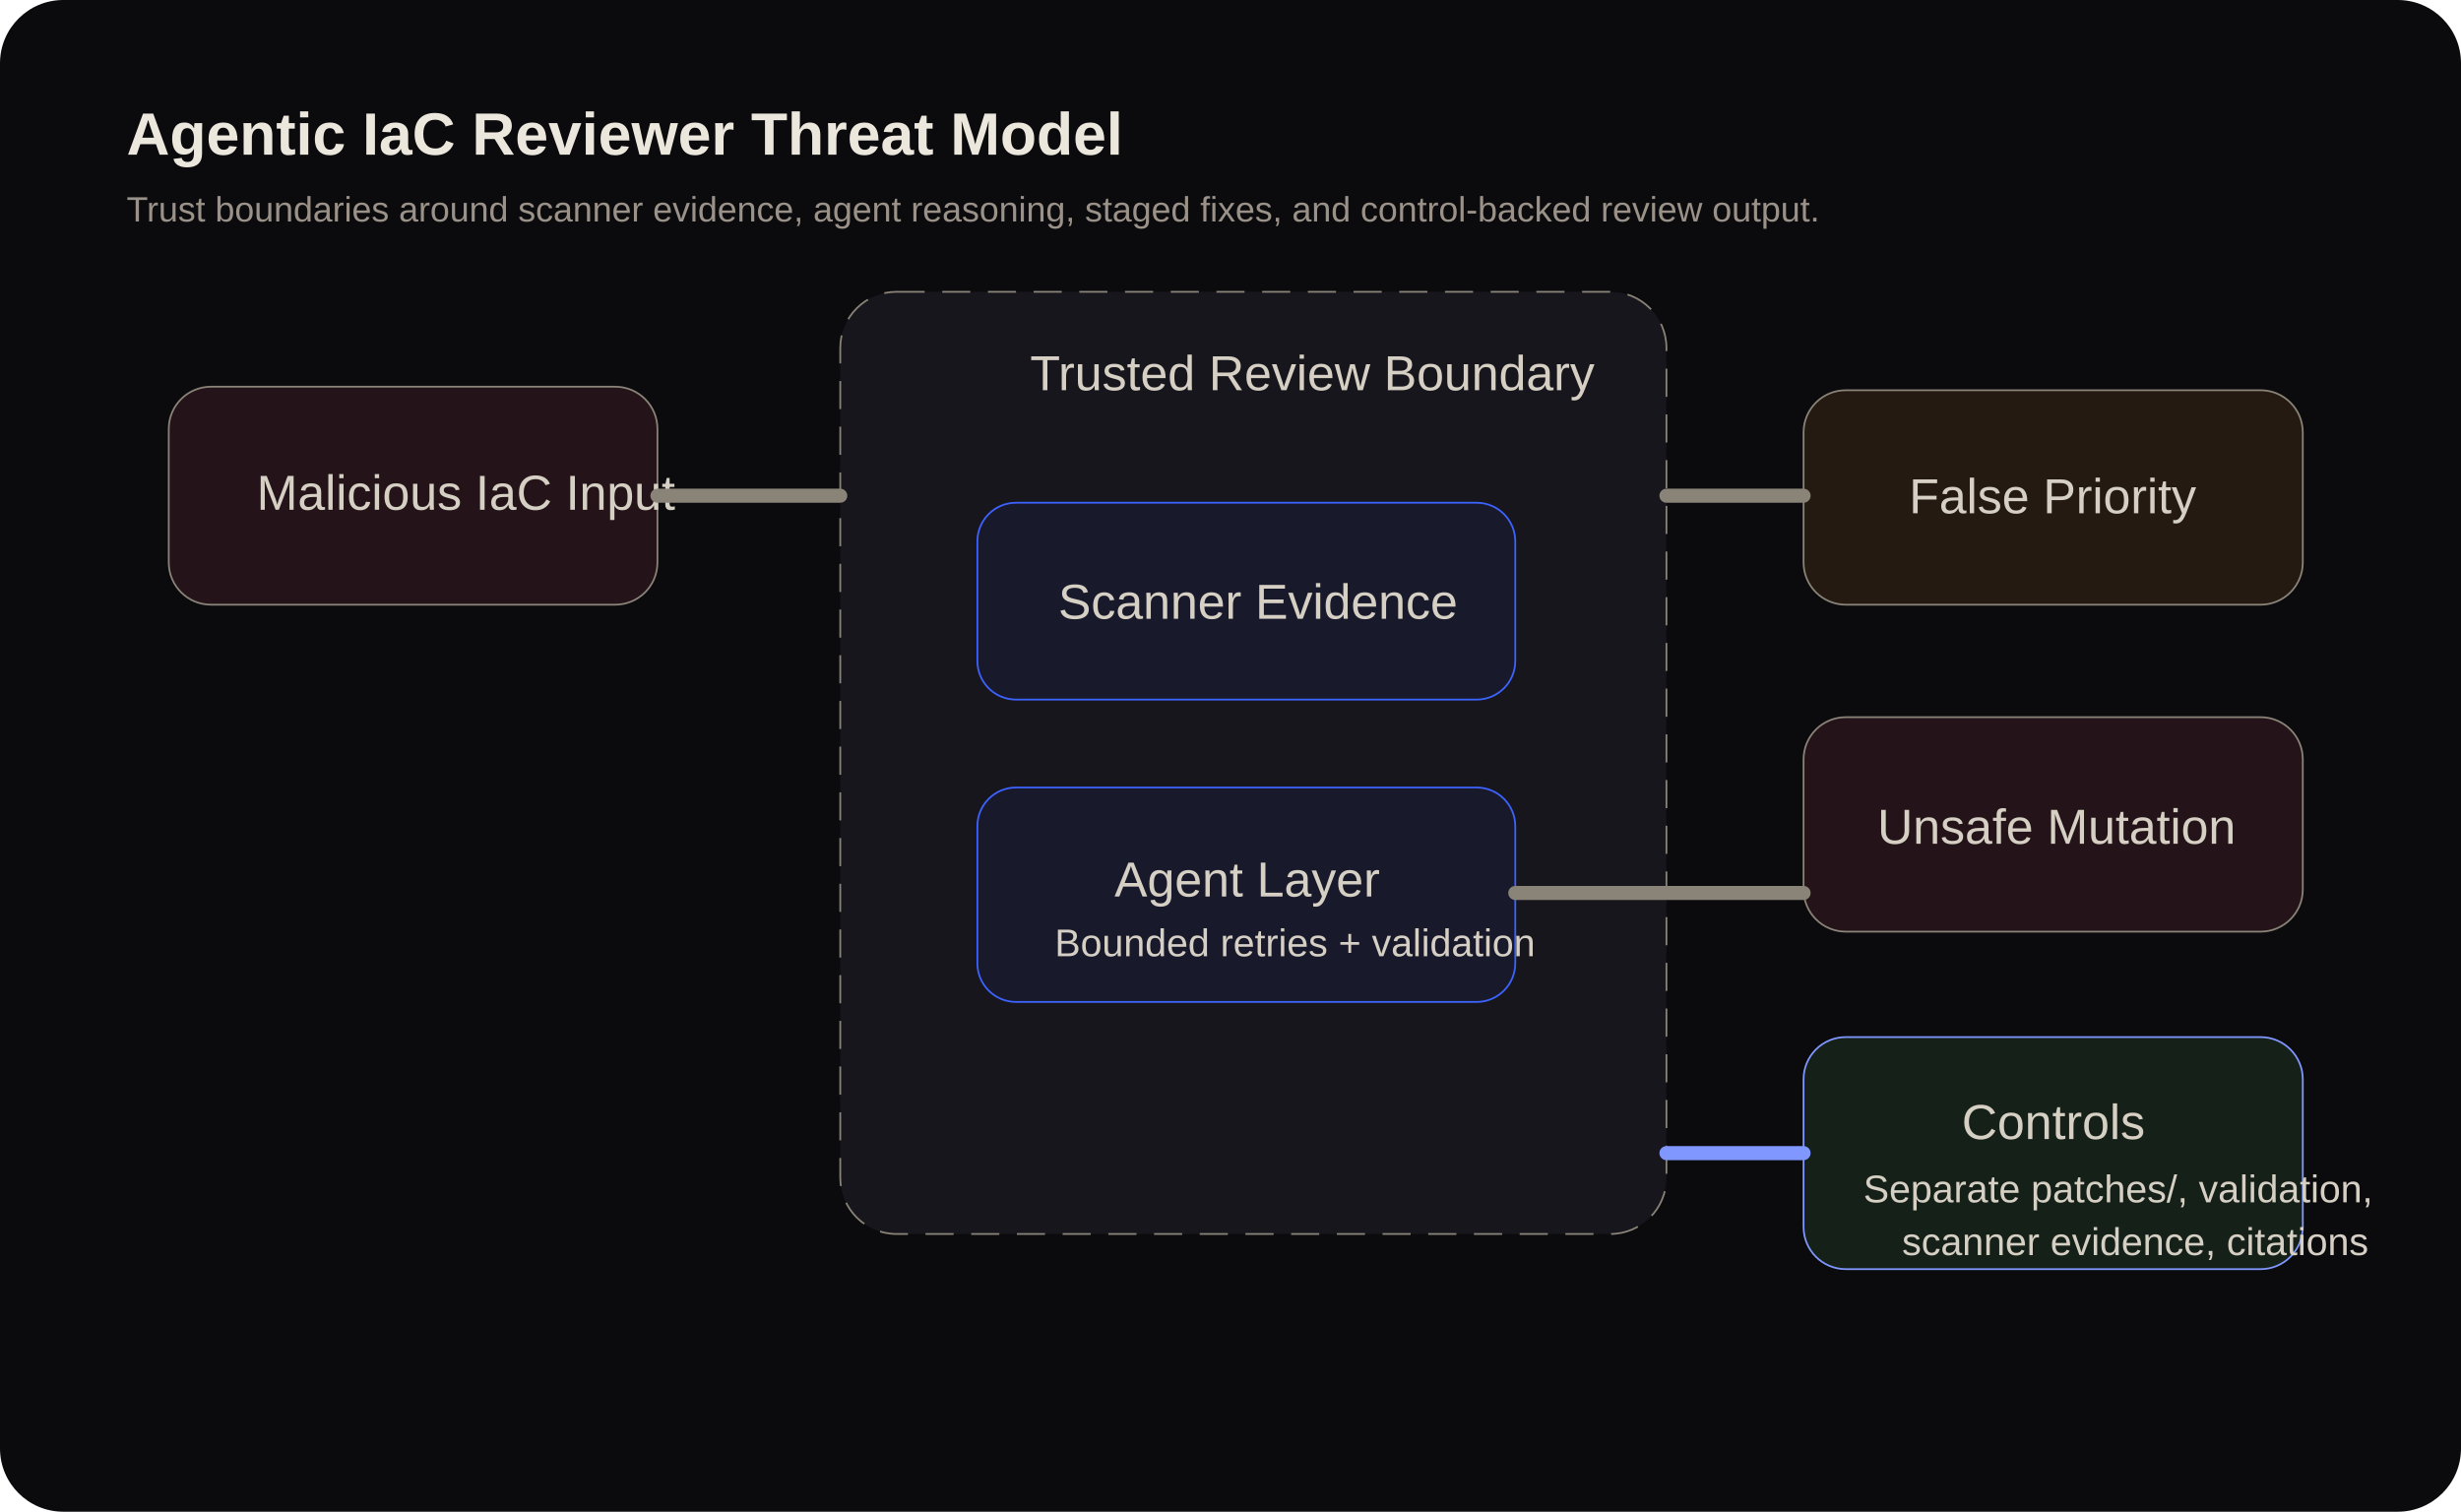
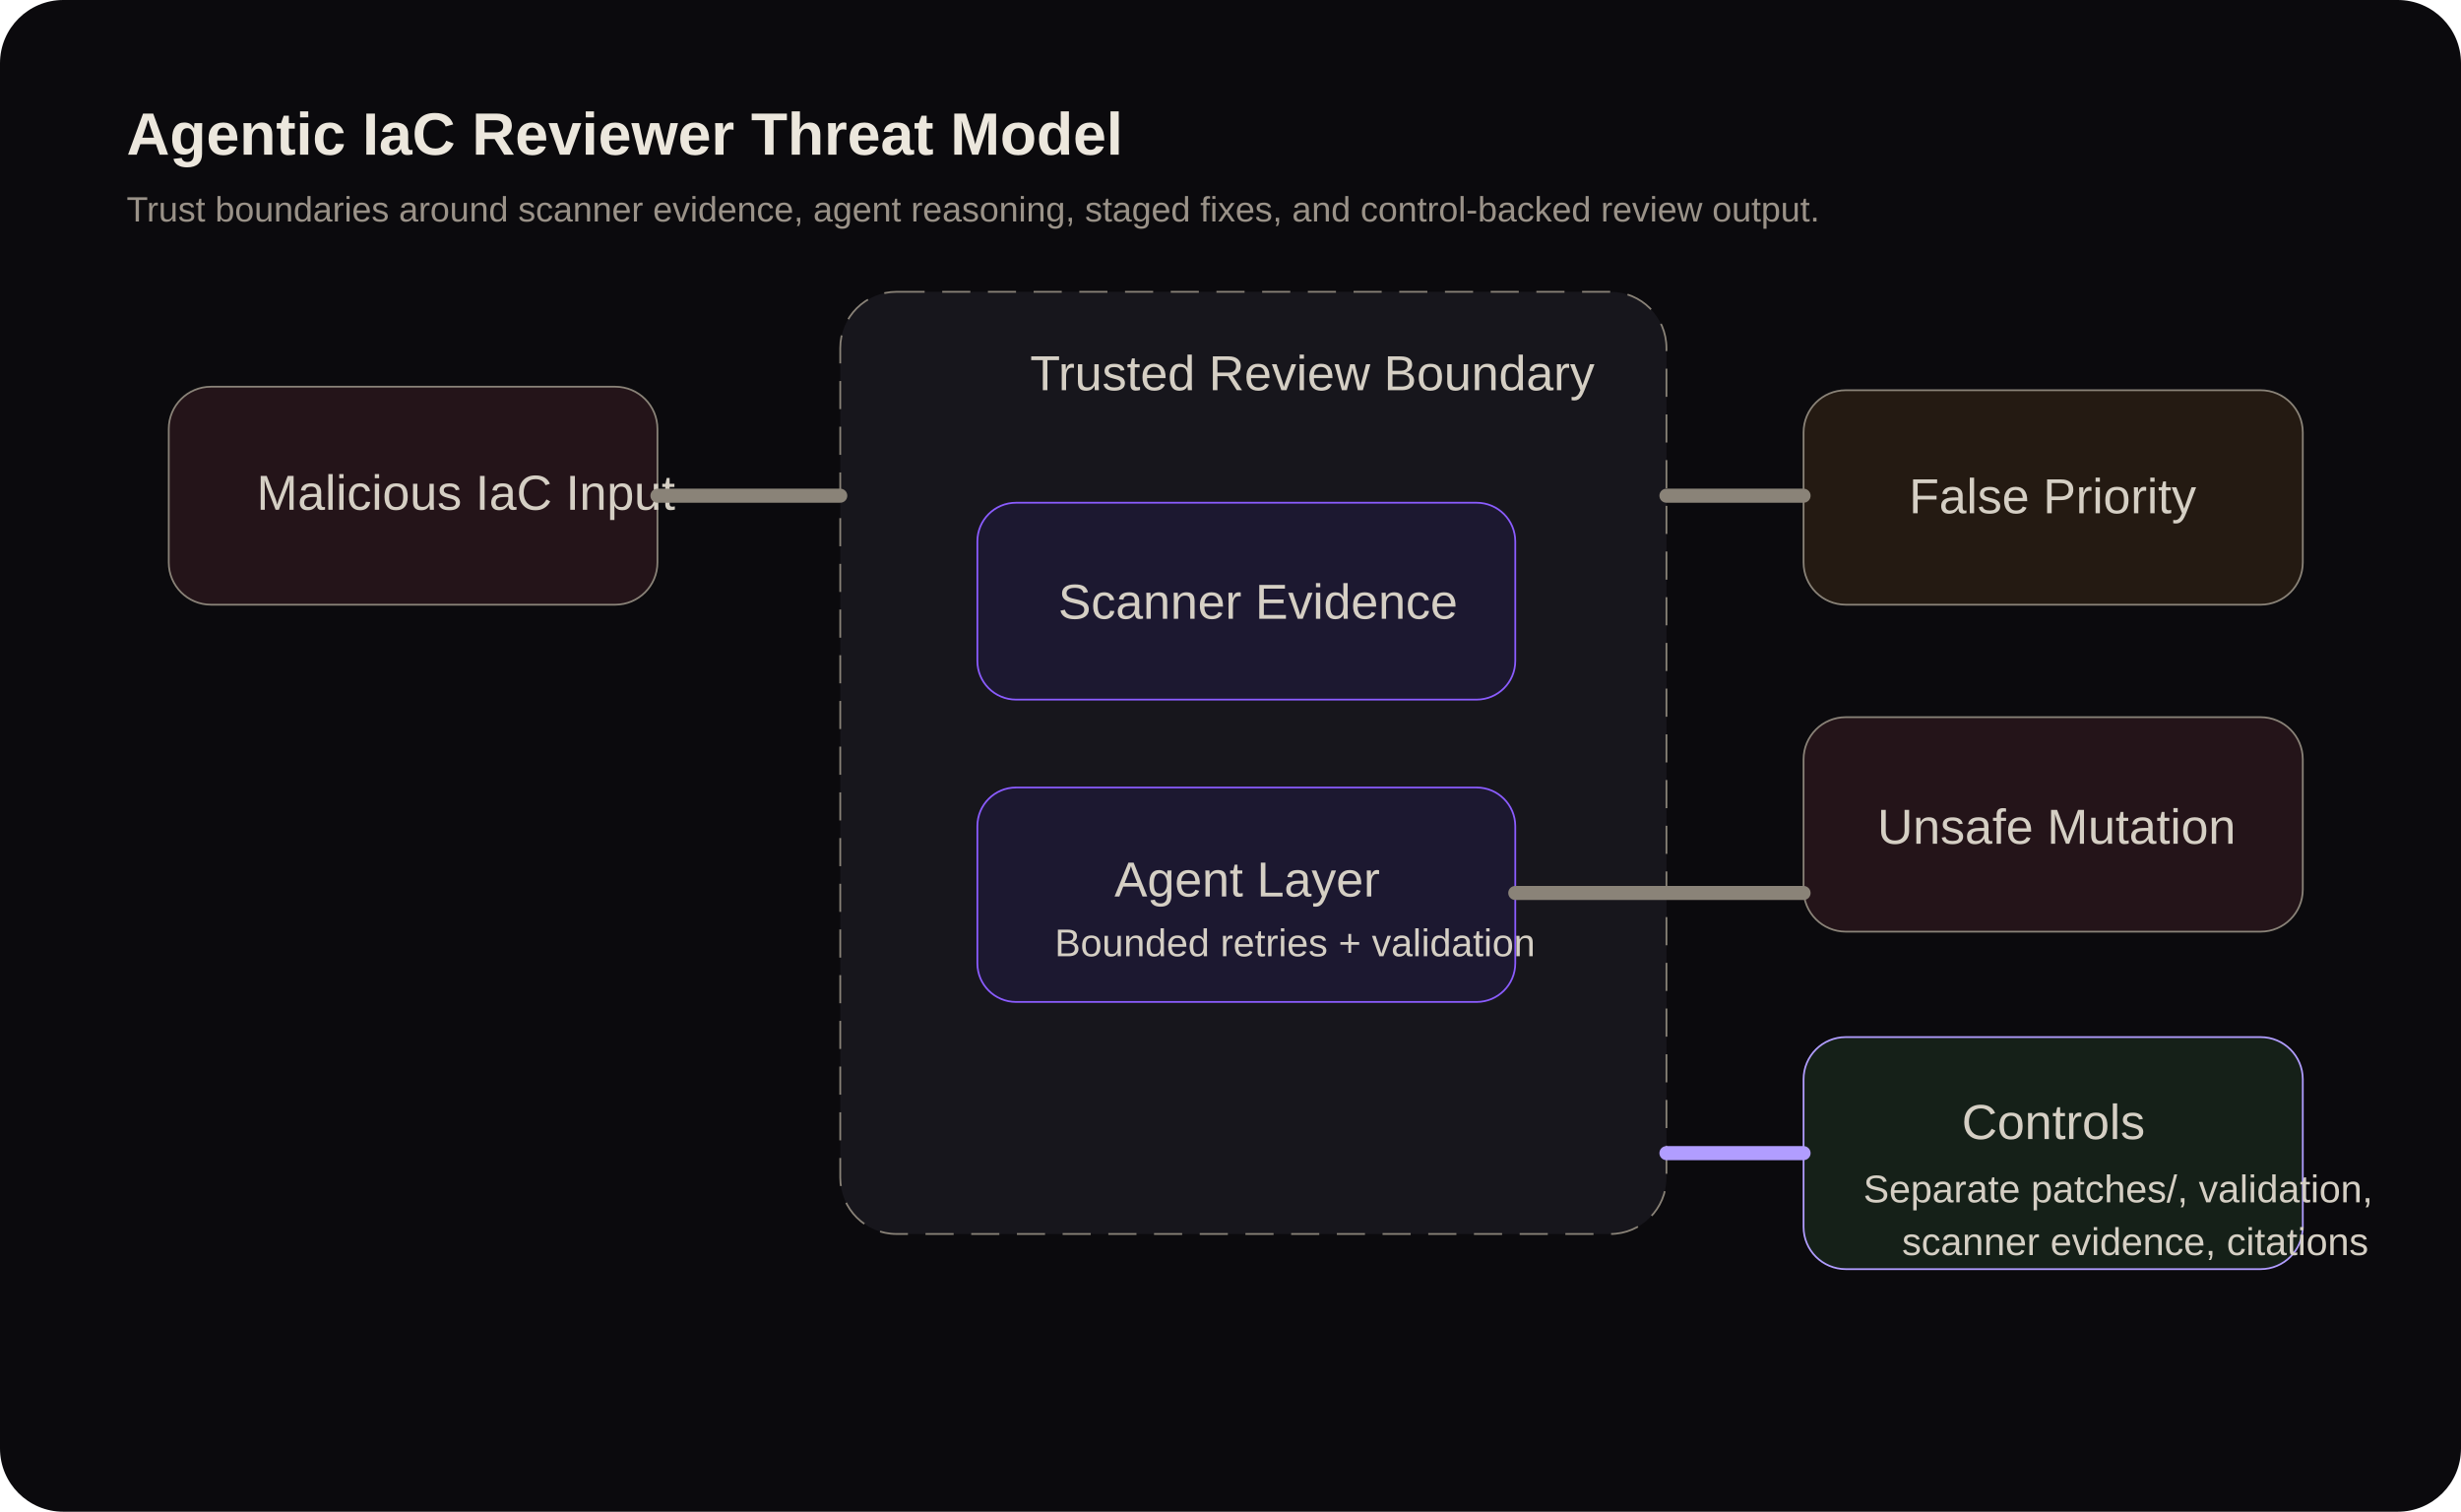
<svg xmlns="http://www.w3.org/2000/svg" width="1400" height="860" viewBox="0 0 1400 860" fill="none">
  <rect width="1400" height="860" rx="36" fill="#0b0a0d" />
  <text x="72" y="88" fill="#ece7dd" font-family="Arial, sans-serif" font-size="34" font-weight="700">Agentic IaC Reviewer Threat Model</text>
  <text x="72" y="126" fill="#9a9288" font-family="Arial, sans-serif" font-size="20">Trust boundaries around scanner evidence, agent reasoning, staged fixes, and control-backed review output.</text>
  <rect x="96" y="220" width="278" height="124" rx="24" fill="#241419" stroke="#8a8378" />
  <text x="146" y="290" fill="#d5cfc4" font-family="Arial, sans-serif" font-size="28">Malicious IaC Input</text>
  <rect x="478" y="166" width="470" height="536" rx="32" fill="#17161c" stroke="#8a8378" stroke-dasharray="16 10" />
  <text x="586" y="222" fill="#d5cfc4" font-family="Arial, sans-serif" font-size="28">Trusted Review Boundary</text>
-   <rect x="556" y="286" width="306" height="112" rx="22" fill="#181a2c" stroke="#3d63ff" />
+   <rect x="556" y="286" width="306" height="112" rx="22" fill="#1c1830" stroke="#8b5cff" />
  <text x="602" y="352" fill="#d5cfc4" font-family="Arial, sans-serif" font-size="28">Scanner Evidence</text>
-   <rect x="556" y="448" width="306" height="122" rx="22" fill="#181a2c" stroke="#3d63ff" />
+   <rect x="556" y="448" width="306" height="122" rx="22" fill="#1c1830" stroke="#8b5cff" />
  <text x="634" y="510" fill="#d5cfc4" font-family="Arial, sans-serif" font-size="28">Agent Layer</text>
  <text x="600" y="544" fill="#d5cfc4" font-family="Arial, sans-serif" font-size="22">Bounded retries + validation</text>
  <rect x="1026" y="222" width="284" height="122" rx="24" fill="#241a12" stroke="#8a8378" />
  <text x="1086" y="292" fill="#d5cfc4" font-family="Arial, sans-serif" font-size="28">False Priority</text>
  <rect x="1026" y="408" width="284" height="122" rx="24" fill="#241419" stroke="#8a8378" />
  <text x="1068" y="480" fill="#d5cfc4" font-family="Arial, sans-serif" font-size="28">Unsafe Mutation</text>
-   <rect x="1026" y="590" width="284" height="132" rx="24" fill="#152018" stroke="#7f97ff" />
+   <rect x="1026" y="590" width="284" height="132" rx="24" fill="#152018" stroke="#b19dff" />
  <text x="1116" y="648" fill="#d5cfc4" font-family="Arial, sans-serif" font-size="28">Controls</text>
  <text x="1060" y="684" fill="#d5cfc4" font-family="Arial, sans-serif" font-size="22">Separate patches/, validation,</text>
  <text x="1082" y="714" fill="#d5cfc4" font-family="Arial, sans-serif" font-size="22">scanner evidence, citations</text>
  <path d="M374 282H478" stroke="#8a8378" stroke-width="8" stroke-linecap="round" />
  <path d="M948 282H1026" stroke="#8a8378" stroke-width="8" stroke-linecap="round" />
  <path d="M862 508H1026" stroke="#8a8378" stroke-width="8" stroke-linecap="round" />
-   <path d="M948 656H1026" stroke="#7f97ff" stroke-width="8" stroke-linecap="round" />
+   <path d="M948 656H1026" stroke="#b19dff" stroke-width="8" stroke-linecap="round" />
</svg>
